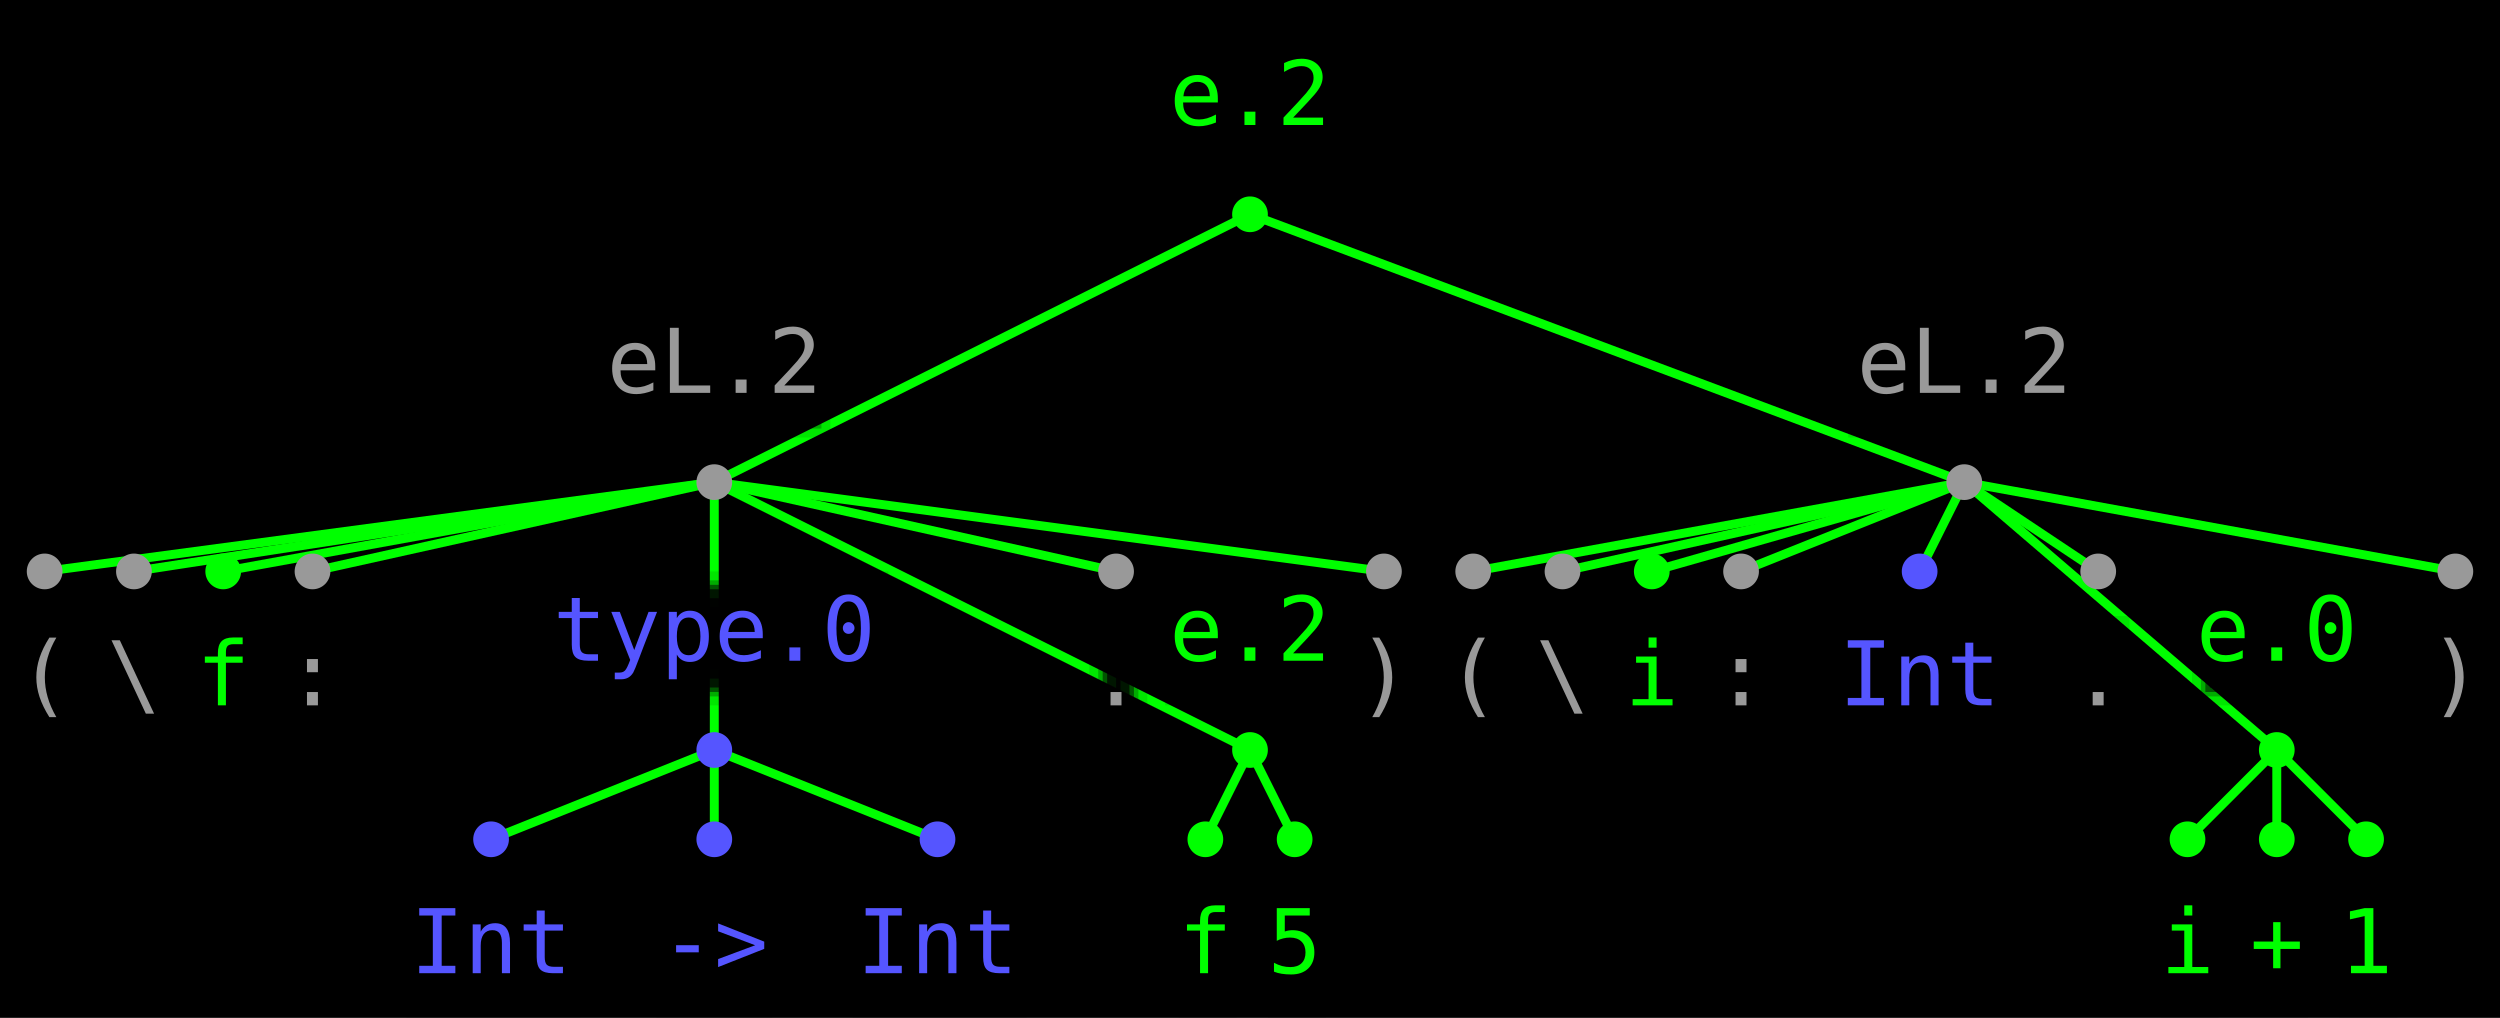
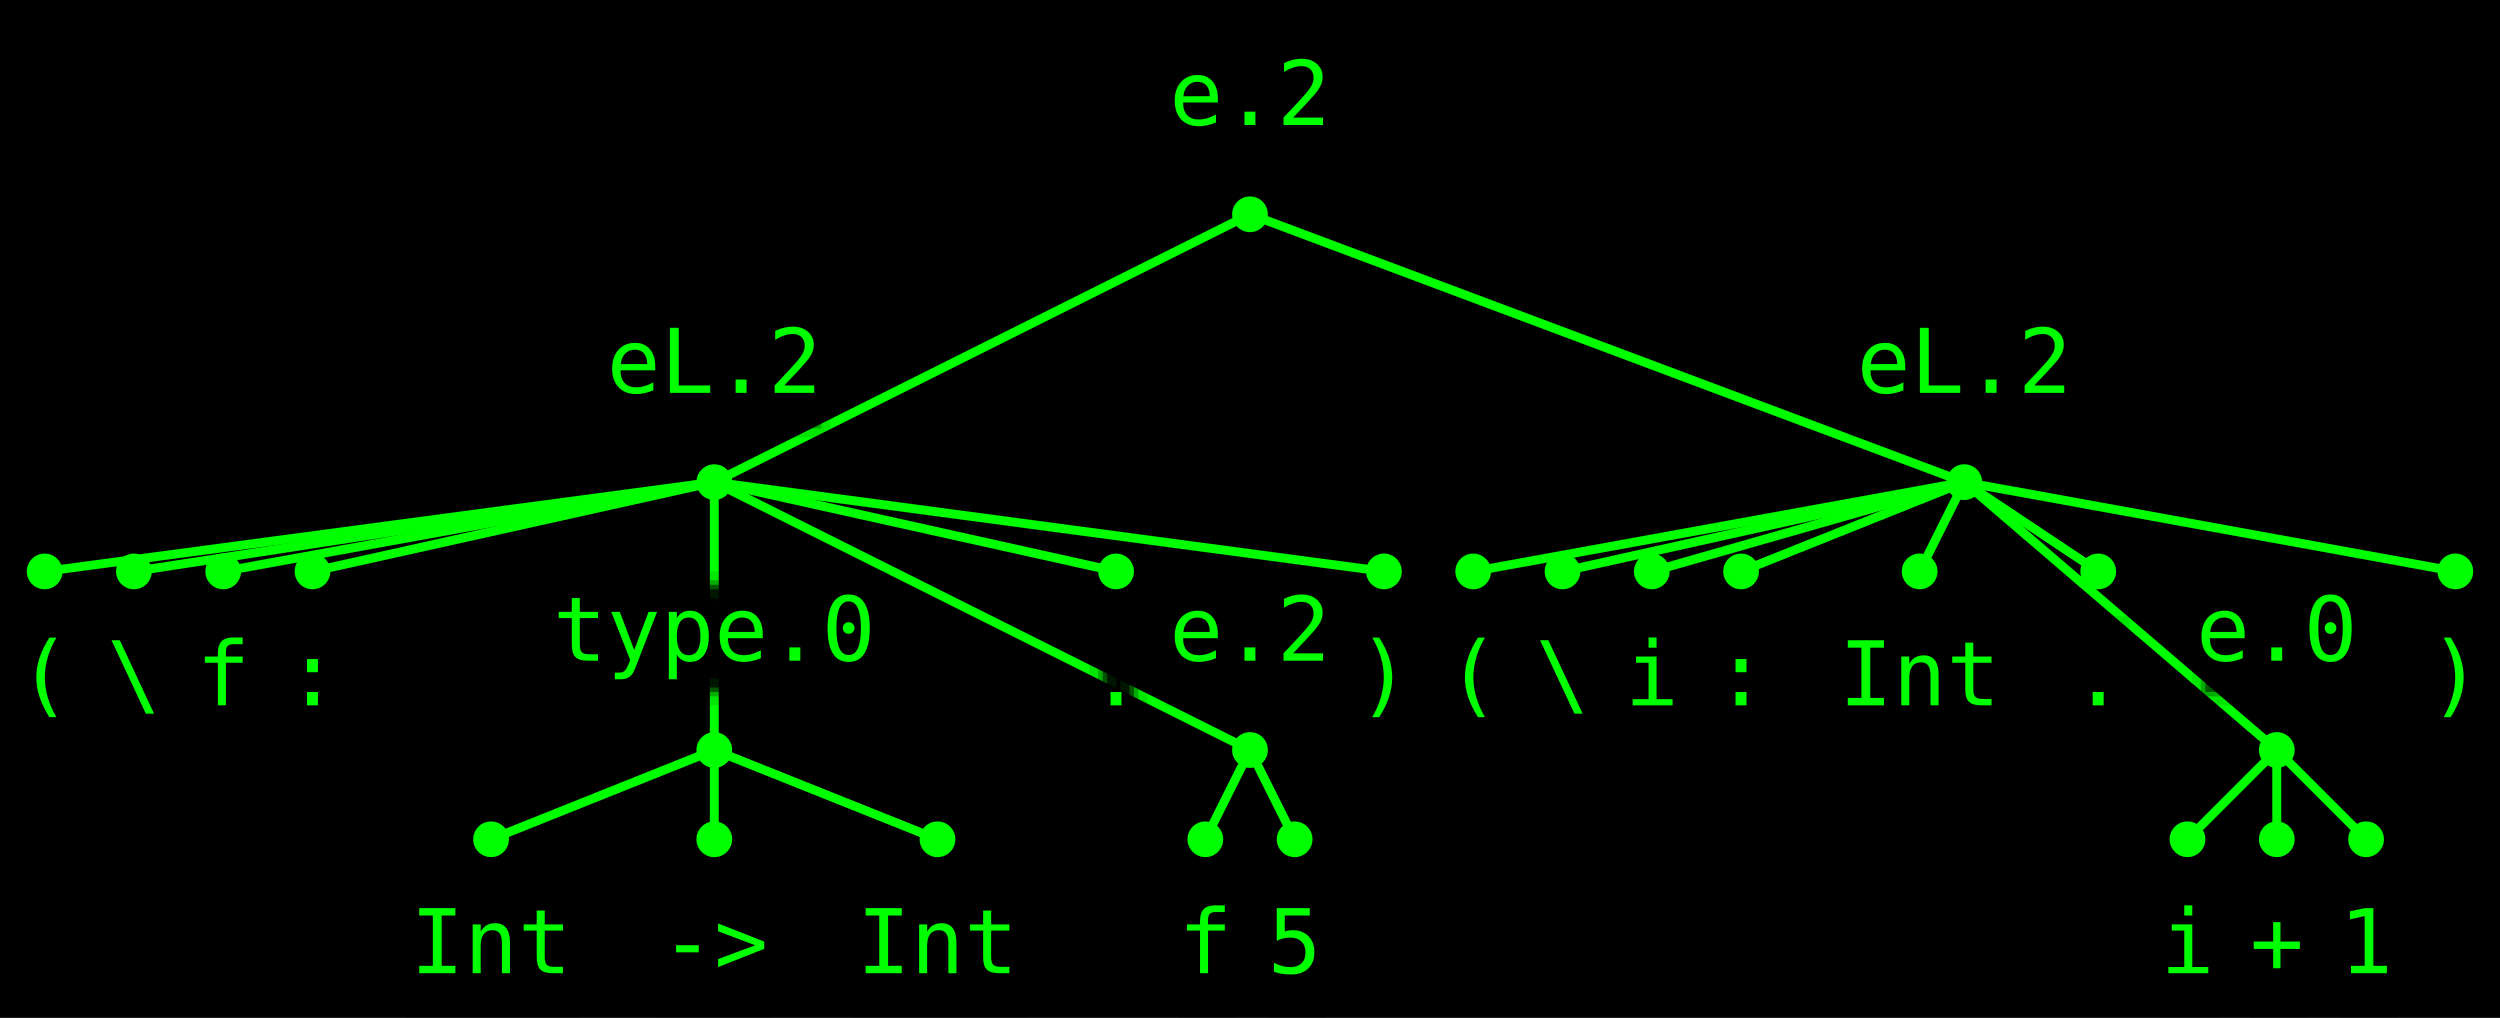
<svg xmlns="http://www.w3.org/2000/svg" version="1.1" width="560" height="228" viewBox="0 0 560 228">
  <rect width="560" height="228" fill="#000000" />
  <path d="M 280 48 , 160 108" stroke="#00ff00" stroke-width="2" stroke-linecap="round" />
  <path d="M 280 48 , 440 108" stroke="#00ff00" stroke-width="2" stroke-linecap="round" />
  <path d="M 440 108 , 330 128" stroke="#00ff00" stroke-width="2" stroke-linecap="round" />
  <path d="M 440 108 , 350 128" stroke="#00ff00" stroke-width="2" stroke-linecap="round" />
  <path d="M 440 108 , 370 128" stroke="#00ff00" stroke-width="2" stroke-linecap="round" />
  <path d="M 440 108 , 390 128" stroke="#00ff00" stroke-width="2" stroke-linecap="round" />
  <path d="M 440 108 , 430 128" stroke="#00ff00" stroke-width="2" stroke-linecap="round" />
  <path d="M 440 108 , 470 128" stroke="#00ff00" stroke-width="2" stroke-linecap="round" />
  <path d="M 440 108 , 510 168" stroke="#00ff00" stroke-width="2" stroke-linecap="round" />
  <path d="M 440 108 , 550 128" stroke="#00ff00" stroke-width="2" stroke-linecap="round" />
  <path d="M 510 168 , 490 188" stroke="#00ff00" stroke-width="2" stroke-linecap="round" />
  <path d="M 510 168 , 510 188" stroke="#00ff00" stroke-width="2" stroke-linecap="round" />
  <path d="M 510 168 , 530 188" stroke="#00ff00" stroke-width="2" stroke-linecap="round" />
  <path d="M 160 108 , 10 128" stroke="#00ff00" stroke-width="2" stroke-linecap="round" />
  <path d="M 160 108 , 30 128" stroke="#00ff00" stroke-width="2" stroke-linecap="round" />
  <path d="M 160 108 , 50 128" stroke="#00ff00" stroke-width="2" stroke-linecap="round" />
  <path d="M 160 108 , 70 128" stroke="#00ff00" stroke-width="2" stroke-linecap="round" />
  <path d="M 160 108 , 160 168" stroke="#00ff00" stroke-width="2" stroke-linecap="round" />
  <path d="M 160 108 , 250 128" stroke="#00ff00" stroke-width="2" stroke-linecap="round" />
  <path d="M 160 108 , 280 168" stroke="#00ff00" stroke-width="2" stroke-linecap="round" />
  <path d="M 160 108 , 310 128" stroke="#00ff00" stroke-width="2" stroke-linecap="round" />
  <path d="M 280 168 , 270 188" stroke="#00ff00" stroke-width="2" stroke-linecap="round" />
  <path d="M 280 168 , 290 188" stroke="#00ff00" stroke-width="2" stroke-linecap="round" />
  <path d="M 160 168 , 110 188" stroke="#00ff00" stroke-width="2" stroke-linecap="round" />
  <path d="M 160 168 , 160 188" stroke="#00ff00" stroke-width="2" stroke-linecap="round" />
  <path d="M 160 168 , 210 188" stroke="#00ff00" stroke-width="2" stroke-linecap="round" />
  <rect x="269" y="16" width="23" height="14" fill="#000000" fill-opacity="1.0" />
  <rect x="267" y="14" width="27" height="18" fill="#000000" fill-opacity="0.9" />
  <rect x="265" y="12" width="31" height="22" fill="#000000" fill-opacity="0.75" />
  <rect x="264" y="11" width="33" height="24" fill="#000000" fill-opacity="0.5" />
  <rect x="263" y="10" width="35" height="26" fill="#000000" fill-opacity="0.25" />
  <rect x="261" y="8" width="39" height="30" fill="#000000" fill-opacity="0.1" />
  <text x="280" y="28" font-size="20" text-anchor="middle" font-family="mono" fill="#00ff00">e.2</text>
  <circle r="4" cx="280" cy="48" fill="#00ff00" />
  <rect x="142" y="76" width="36" height="14" fill="#000000" fill-opacity="1.0" />
  <rect x="140" y="74" width="40" height="18" fill="#000000" fill-opacity="0.9" />
  <rect x="138" y="72" width="44" height="22" fill="#000000" fill-opacity="0.75" />
  <rect x="137" y="71" width="46" height="24" fill="#000000" fill-opacity="0.5" />
  <rect x="136" y="70" width="48" height="26" fill="#000000" fill-opacity="0.25" />
  <rect x="134" y="68" width="52" height="30" fill="#000000" fill-opacity="0.1" />
-   <text x="160" y="88" font-size="20" text-anchor="middle" font-family="mono" fill="#999999">eL.2</text>
-   <circle r="4" cx="160" cy="108" fill="#999999" />
+   <text x="160" y="88" font-size="20" text-anchor="middle" font-family="mono" fill="#00ff00">eL.2</text>
+   <circle r="4" cx="160" cy="108" fill="#00ff00" />
  <rect x="12" y="146" width="-3" height="14" fill="#000000" fill-opacity="1.0" />
  <rect x="10" y="144" width="1" height="18" fill="#000000" fill-opacity="0.9" />
  <rect x="8" y="142" width="5" height="22" fill="#000000" fill-opacity="0.75" />
  <rect x="7" y="141" width="7" height="24" fill="#000000" fill-opacity="0.5" />
  <rect x="6" y="140" width="9" height="26" fill="#000000" fill-opacity="0.25" />
  <rect x="4" y="138" width="13" height="30" fill="#000000" fill-opacity="0.1" />
-   <text x="10" y="158" font-size="20" text-anchor="middle" font-family="mono" fill="#999999">(</text>
-   <circle r="4" cx="10" cy="128" fill="#999999" />
+   <text x="10" y="158" font-size="20" text-anchor="middle" font-family="mono" fill="#00ff00">(</text>
+   <circle r="4" cx="10" cy="128" fill="#00ff00" />
  <rect x="32" y="146" width="-3" height="14" fill="#000000" fill-opacity="1.0" />
  <rect x="30" y="144" width="1" height="18" fill="#000000" fill-opacity="0.9" />
  <rect x="28" y="142" width="5" height="22" fill="#000000" fill-opacity="0.75" />
  <rect x="27" y="141" width="7" height="24" fill="#000000" fill-opacity="0.5" />
  <rect x="26" y="140" width="9" height="26" fill="#000000" fill-opacity="0.25" />
  <rect x="24" y="138" width="13" height="30" fill="#000000" fill-opacity="0.1" />
-   <text x="30" y="158" font-size="20" text-anchor="middle" font-family="mono" fill="#999999">\</text>
-   <circle r="4" cx="30" cy="128" fill="#999999" />
+   <text x="30" y="158" font-size="20" text-anchor="middle" font-family="mono" fill="#00ff00">\</text>
+   <circle r="4" cx="30" cy="128" fill="#00ff00" />
  <rect x="52" y="146" width="-3" height="14" fill="#000000" fill-opacity="1.0" />
  <rect x="50" y="144" width="1" height="18" fill="#000000" fill-opacity="0.9" />
  <rect x="48" y="142" width="5" height="22" fill="#000000" fill-opacity="0.75" />
  <rect x="47" y="141" width="7" height="24" fill="#000000" fill-opacity="0.5" />
  <rect x="46" y="140" width="9" height="26" fill="#000000" fill-opacity="0.25" />
  <rect x="44" y="138" width="13" height="30" fill="#000000" fill-opacity="0.1" />
  <text x="50" y="158" font-size="20" text-anchor="middle" font-family="mono" fill="#00ff00">f</text>
  <circle r="4" cx="50" cy="128" fill="#00ff00" />
  <rect x="72" y="146" width="-3" height="14" fill="#000000" fill-opacity="1.0" />
  <rect x="70" y="144" width="1" height="18" fill="#000000" fill-opacity="0.9" />
  <rect x="68" y="142" width="5" height="22" fill="#000000" fill-opacity="0.75" />
  <rect x="67" y="141" width="7" height="24" fill="#000000" fill-opacity="0.5" />
  <rect x="66" y="140" width="9" height="26" fill="#000000" fill-opacity="0.25" />
  <rect x="64" y="138" width="13" height="30" fill="#000000" fill-opacity="0.1" />
-   <text x="70" y="158" font-size="20" text-anchor="middle" font-family="mono" fill="#999999">:</text>
-   <circle r="4" cx="70" cy="128" fill="#999999" />
+   <text x="70" y="158" font-size="20" text-anchor="middle" font-family="mono" fill="#00ff00">:</text>
+   <circle r="4" cx="70" cy="128" fill="#00ff00" />
  <rect x="129" y="136" width="62" height="14" fill="#000000" fill-opacity="1.0" />
  <rect x="127" y="134" width="66" height="18" fill="#000000" fill-opacity="0.9" />
  <rect x="125" y="132" width="70" height="22" fill="#000000" fill-opacity="0.75" />
  <rect x="124" y="131" width="72" height="24" fill="#000000" fill-opacity="0.5" />
  <rect x="123" y="130" width="74" height="26" fill="#000000" fill-opacity="0.25" />
  <rect x="121" y="128" width="78" height="30" fill="#000000" fill-opacity="0.1" />
-   <text x="160" y="148" font-size="20" text-anchor="middle" font-family="mono" fill="#5555ff">type.0</text>
-   <circle r="4" cx="160" cy="168" fill="#5555ff" />
+   <text x="160" y="148" font-size="20" text-anchor="middle" font-family="mono" fill="#00ff00">type.0</text>
+   <circle r="4" cx="160" cy="168" fill="#00ff00" />
  <rect x="99" y="206" width="23" height="14" fill="#000000" fill-opacity="1.0" />
  <rect x="97" y="204" width="27" height="18" fill="#000000" fill-opacity="0.9" />
  <rect x="95" y="202" width="31" height="22" fill="#000000" fill-opacity="0.75" />
  <rect x="94" y="201" width="33" height="24" fill="#000000" fill-opacity="0.5" />
  <rect x="93" y="200" width="35" height="26" fill="#000000" fill-opacity="0.25" />
  <rect x="91" y="198" width="39" height="30" fill="#000000" fill-opacity="0.1" />
-   <text x="110" y="218" font-size="20" text-anchor="middle" font-family="mono" fill="#5555ff">Int</text>
-   <circle r="4" cx="110" cy="188" fill="#5555ff" />
+   <text x="110" y="218" font-size="20" text-anchor="middle" font-family="mono" fill="#00ff00">Int</text>
+   <circle r="4" cx="110" cy="188" fill="#00ff00" />
  <rect x="155" y="206" width="10" height="14" fill="#000000" fill-opacity="1.0" />
  <rect x="153" y="204" width="14" height="18" fill="#000000" fill-opacity="0.9" />
  <rect x="151" y="202" width="18" height="22" fill="#000000" fill-opacity="0.75" />
  <rect x="150" y="201" width="20" height="24" fill="#000000" fill-opacity="0.5" />
  <rect x="149" y="200" width="22" height="26" fill="#000000" fill-opacity="0.25" />
  <rect x="147" y="198" width="26" height="30" fill="#000000" fill-opacity="0.1" />
-   <text x="160" y="218" font-size="20" text-anchor="middle" font-family="mono" fill="#5555ff">-&gt;</text>
-   <circle r="4" cx="160" cy="188" fill="#5555ff" />
+   <text x="160" y="218" font-size="20" text-anchor="middle" font-family="mono" fill="#00ff00">-&gt;</text>
+   <circle r="4" cx="160" cy="188" fill="#00ff00" />
  <rect x="199" y="206" width="23" height="14" fill="#000000" fill-opacity="1.0" />
  <rect x="197" y="204" width="27" height="18" fill="#000000" fill-opacity="0.9" />
  <rect x="195" y="202" width="31" height="22" fill="#000000" fill-opacity="0.75" />
  <rect x="194" y="201" width="33" height="24" fill="#000000" fill-opacity="0.5" />
  <rect x="193" y="200" width="35" height="26" fill="#000000" fill-opacity="0.25" />
  <rect x="191" y="198" width="39" height="30" fill="#000000" fill-opacity="0.1" />
-   <text x="210" y="218" font-size="20" text-anchor="middle" font-family="mono" fill="#5555ff">Int</text>
-   <circle r="4" cx="210" cy="188" fill="#5555ff" />
+   <text x="210" y="218" font-size="20" text-anchor="middle" font-family="mono" fill="#00ff00">Int</text>
+   <circle r="4" cx="210" cy="188" fill="#00ff00" />
  <rect x="252" y="146" width="-3" height="14" fill="#000000" fill-opacity="1.0" />
  <rect x="250" y="144" width="1" height="18" fill="#000000" fill-opacity="0.9" />
  <rect x="248" y="142" width="5" height="22" fill="#000000" fill-opacity="0.75" />
  <rect x="247" y="141" width="7" height="24" fill="#000000" fill-opacity="0.5" />
  <rect x="246" y="140" width="9" height="26" fill="#000000" fill-opacity="0.25" />
  <rect x="244" y="138" width="13" height="30" fill="#000000" fill-opacity="0.1" />
-   <text x="250" y="158" font-size="20" text-anchor="middle" font-family="mono" fill="#999999">.</text>
-   <circle r="4" cx="250" cy="128" fill="#999999" />
+   <text x="250" y="158" font-size="20" text-anchor="middle" font-family="mono" fill="#00ff00">.</text>
+   <circle r="4" cx="250" cy="128" fill="#00ff00" />
  <rect x="269" y="136" width="23" height="14" fill="#000000" fill-opacity="1.0" />
  <rect x="267" y="134" width="27" height="18" fill="#000000" fill-opacity="0.9" />
  <rect x="265" y="132" width="31" height="22" fill="#000000" fill-opacity="0.75" />
  <rect x="264" y="131" width="33" height="24" fill="#000000" fill-opacity="0.5" />
  <rect x="263" y="130" width="35" height="26" fill="#000000" fill-opacity="0.25" />
  <rect x="261" y="128" width="39" height="30" fill="#000000" fill-opacity="0.1" />
  <text x="280" y="148" font-size="20" text-anchor="middle" font-family="mono" fill="#00ff00">e.2</text>
  <circle r="4" cx="280" cy="168" fill="#00ff00" />
  <rect x="272" y="206" width="-3" height="14" fill="#000000" fill-opacity="1.0" />
  <rect x="270" y="204" width="1" height="18" fill="#000000" fill-opacity="0.9" />
  <rect x="268" y="202" width="5" height="22" fill="#000000" fill-opacity="0.75" />
  <rect x="267" y="201" width="7" height="24" fill="#000000" fill-opacity="0.5" />
  <rect x="266" y="200" width="9" height="26" fill="#000000" fill-opacity="0.25" />
  <rect x="264" y="198" width="13" height="30" fill="#000000" fill-opacity="0.1" />
  <text x="270" y="218" font-size="20" text-anchor="middle" font-family="mono" fill="#00ff00">f</text>
  <circle r="4" cx="270" cy="188" fill="#00ff00" />
  <rect x="292" y="206" width="-3" height="14" fill="#000000" fill-opacity="1.0" />
  <rect x="290" y="204" width="1" height="18" fill="#000000" fill-opacity="0.9" />
  <rect x="288" y="202" width="5" height="22" fill="#000000" fill-opacity="0.75" />
  <rect x="287" y="201" width="7" height="24" fill="#000000" fill-opacity="0.5" />
  <rect x="286" y="200" width="9" height="26" fill="#000000" fill-opacity="0.25" />
  <rect x="284" y="198" width="13" height="30" fill="#000000" fill-opacity="0.1" />
  <text x="290" y="218" font-size="20" text-anchor="middle" font-family="mono" fill="#00ff00">5</text>
  <circle r="4" cx="290" cy="188" fill="#00ff00" />
  <rect x="312" y="146" width="-3" height="14" fill="#000000" fill-opacity="1.0" />
  <rect x="310" y="144" width="1" height="18" fill="#000000" fill-opacity="0.9" />
  <rect x="308" y="142" width="5" height="22" fill="#000000" fill-opacity="0.75" />
  <rect x="307" y="141" width="7" height="24" fill="#000000" fill-opacity="0.5" />
  <rect x="306" y="140" width="9" height="26" fill="#000000" fill-opacity="0.25" />
  <rect x="304" y="138" width="13" height="30" fill="#000000" fill-opacity="0.1" />
-   <text x="310" y="158" font-size="20" text-anchor="middle" font-family="mono" fill="#999999">)</text>
-   <circle r="4" cx="310" cy="128" fill="#999999" />
+   <text x="310" y="158" font-size="20" text-anchor="middle" font-family="mono" fill="#00ff00">)</text>
+   <circle r="4" cx="310" cy="128" fill="#00ff00" />
  <rect x="422" y="76" width="36" height="14" fill="#000000" fill-opacity="1.0" />
  <rect x="420" y="74" width="40" height="18" fill="#000000" fill-opacity="0.9" />
  <rect x="418" y="72" width="44" height="22" fill="#000000" fill-opacity="0.75" />
  <rect x="417" y="71" width="46" height="24" fill="#000000" fill-opacity="0.5" />
  <rect x="416" y="70" width="48" height="26" fill="#000000" fill-opacity="0.25" />
  <rect x="414" y="68" width="52" height="30" fill="#000000" fill-opacity="0.1" />
-   <text x="440" y="88" font-size="20" text-anchor="middle" font-family="mono" fill="#999999">eL.2</text>
-   <circle r="4" cx="440" cy="108" fill="#999999" />
+   <text x="440" y="88" font-size="20" text-anchor="middle" font-family="mono" fill="#00ff00">eL.2</text>
+   <circle r="4" cx="440" cy="108" fill="#00ff00" />
  <rect x="332" y="146" width="-3" height="14" fill="#000000" fill-opacity="1.0" />
  <rect x="330" y="144" width="1" height="18" fill="#000000" fill-opacity="0.9" />
  <rect x="328" y="142" width="5" height="22" fill="#000000" fill-opacity="0.75" />
  <rect x="327" y="141" width="7" height="24" fill="#000000" fill-opacity="0.5" />
  <rect x="326" y="140" width="9" height="26" fill="#000000" fill-opacity="0.25" />
  <rect x="324" y="138" width="13" height="30" fill="#000000" fill-opacity="0.1" />
-   <text x="330" y="158" font-size="20" text-anchor="middle" font-family="mono" fill="#999999">(</text>
-   <circle r="4" cx="330" cy="128" fill="#999999" />
+   <text x="330" y="158" font-size="20" text-anchor="middle" font-family="mono" fill="#00ff00">(</text>
+   <circle r="4" cx="330" cy="128" fill="#00ff00" />
  <rect x="352" y="146" width="-3" height="14" fill="#000000" fill-opacity="1.0" />
  <rect x="350" y="144" width="1" height="18" fill="#000000" fill-opacity="0.9" />
  <rect x="348" y="142" width="5" height="22" fill="#000000" fill-opacity="0.75" />
  <rect x="347" y="141" width="7" height="24" fill="#000000" fill-opacity="0.5" />
  <rect x="346" y="140" width="9" height="26" fill="#000000" fill-opacity="0.25" />
  <rect x="344" y="138" width="13" height="30" fill="#000000" fill-opacity="0.1" />
-   <text x="350" y="158" font-size="20" text-anchor="middle" font-family="mono" fill="#999999">\</text>
-   <circle r="4" cx="350" cy="128" fill="#999999" />
+   <text x="350" y="158" font-size="20" text-anchor="middle" font-family="mono" fill="#00ff00">\</text>
+   <circle r="4" cx="350" cy="128" fill="#00ff00" />
  <rect x="372" y="146" width="-3" height="14" fill="#000000" fill-opacity="1.0" />
  <rect x="370" y="144" width="1" height="18" fill="#000000" fill-opacity="0.9" />
  <rect x="368" y="142" width="5" height="22" fill="#000000" fill-opacity="0.75" />
  <rect x="367" y="141" width="7" height="24" fill="#000000" fill-opacity="0.5" />
  <rect x="366" y="140" width="9" height="26" fill="#000000" fill-opacity="0.25" />
  <rect x="364" y="138" width="13" height="30" fill="#000000" fill-opacity="0.1" />
  <text x="370" y="158" font-size="20" text-anchor="middle" font-family="mono" fill="#00ff00">i</text>
  <circle r="4" cx="370" cy="128" fill="#00ff00" />
  <rect x="392" y="146" width="-3" height="14" fill="#000000" fill-opacity="1.0" />
  <rect x="390" y="144" width="1" height="18" fill="#000000" fill-opacity="0.9" />
  <rect x="388" y="142" width="5" height="22" fill="#000000" fill-opacity="0.75" />
  <rect x="387" y="141" width="7" height="24" fill="#000000" fill-opacity="0.5" />
  <rect x="386" y="140" width="9" height="26" fill="#000000" fill-opacity="0.25" />
  <rect x="384" y="138" width="13" height="30" fill="#000000" fill-opacity="0.1" />
-   <text x="390" y="158" font-size="20" text-anchor="middle" font-family="mono" fill="#999999">:</text>
-   <circle r="4" cx="390" cy="128" fill="#999999" />
+   <text x="390" y="158" font-size="20" text-anchor="middle" font-family="mono" fill="#00ff00">:</text>
+   <circle r="4" cx="390" cy="128" fill="#00ff00" />
  <rect x="419" y="146" width="23" height="14" fill="#000000" fill-opacity="1.0" />
  <rect x="417" y="144" width="27" height="18" fill="#000000" fill-opacity="0.9" />
  <rect x="415" y="142" width="31" height="22" fill="#000000" fill-opacity="0.75" />
  <rect x="414" y="141" width="33" height="24" fill="#000000" fill-opacity="0.5" />
  <rect x="413" y="140" width="35" height="26" fill="#000000" fill-opacity="0.25" />
  <rect x="411" y="138" width="39" height="30" fill="#000000" fill-opacity="0.1" />
-   <text x="430" y="158" font-size="20" text-anchor="middle" font-family="mono" fill="#5555ff">Int</text>
-   <circle r="4" cx="430" cy="128" fill="#5555ff" />
+   <text x="430" y="158" font-size="20" text-anchor="middle" font-family="mono" fill="#00ff00">Int</text>
+   <circle r="4" cx="430" cy="128" fill="#00ff00" />
  <rect x="472" y="146" width="-3" height="14" fill="#000000" fill-opacity="1.0" />
  <rect x="470" y="144" width="1" height="18" fill="#000000" fill-opacity="0.9" />
  <rect x="468" y="142" width="5" height="22" fill="#000000" fill-opacity="0.75" />
  <rect x="467" y="141" width="7" height="24" fill="#000000" fill-opacity="0.5" />
  <rect x="466" y="140" width="9" height="26" fill="#000000" fill-opacity="0.25" />
  <rect x="464" y="138" width="13" height="30" fill="#000000" fill-opacity="0.1" />
-   <text x="470" y="158" font-size="20" text-anchor="middle" font-family="mono" fill="#999999">.</text>
-   <circle r="4" cx="470" cy="128" fill="#999999" />
+   <text x="470" y="158" font-size="20" text-anchor="middle" font-family="mono" fill="#00ff00">.</text>
+   <circle r="4" cx="470" cy="128" fill="#00ff00" />
  <rect x="499" y="136" width="23" height="14" fill="#000000" fill-opacity="1.0" />
  <rect x="497" y="134" width="27" height="18" fill="#000000" fill-opacity="0.9" />
  <rect x="495" y="132" width="31" height="22" fill="#000000" fill-opacity="0.75" />
  <rect x="494" y="131" width="33" height="24" fill="#000000" fill-opacity="0.5" />
  <rect x="493" y="130" width="35" height="26" fill="#000000" fill-opacity="0.25" />
  <rect x="491" y="128" width="39" height="30" fill="#000000" fill-opacity="0.1" />
  <text x="510" y="148" font-size="20" text-anchor="middle" font-family="mono" fill="#00ff00">e.0</text>
  <circle r="4" cx="510" cy="168" fill="#00ff00" />
  <rect x="492" y="206" width="-3" height="14" fill="#000000" fill-opacity="1.0" />
  <rect x="490" y="204" width="1" height="18" fill="#000000" fill-opacity="0.9" />
  <rect x="488" y="202" width="5" height="22" fill="#000000" fill-opacity="0.75" />
  <rect x="487" y="201" width="7" height="24" fill="#000000" fill-opacity="0.5" />
  <rect x="486" y="200" width="9" height="26" fill="#000000" fill-opacity="0.25" />
  <rect x="484" y="198" width="13" height="30" fill="#000000" fill-opacity="0.1" />
  <text x="490" y="218" font-size="20" text-anchor="middle" font-family="mono" fill="#00ff00">i</text>
  <circle r="4" cx="490" cy="188" fill="#00ff00" />
  <rect x="512" y="206" width="-3" height="14" fill="#000000" fill-opacity="1.0" />
  <rect x="510" y="204" width="1" height="18" fill="#000000" fill-opacity="0.9" />
  <rect x="508" y="202" width="5" height="22" fill="#000000" fill-opacity="0.75" />
  <rect x="507" y="201" width="7" height="24" fill="#000000" fill-opacity="0.5" />
  <rect x="506" y="200" width="9" height="26" fill="#000000" fill-opacity="0.25" />
  <rect x="504" y="198" width="13" height="30" fill="#000000" fill-opacity="0.1" />
  <text x="510" y="218" font-size="20" text-anchor="middle" font-family="mono" fill="#00ff00">+</text>
  <circle r="4" cx="510" cy="188" fill="#00ff00" />
  <rect x="532" y="206" width="-3" height="14" fill="#000000" fill-opacity="1.0" />
  <rect x="530" y="204" width="1" height="18" fill="#000000" fill-opacity="0.9" />
  <rect x="528" y="202" width="5" height="22" fill="#000000" fill-opacity="0.75" />
  <rect x="527" y="201" width="7" height="24" fill="#000000" fill-opacity="0.5" />
  <rect x="526" y="200" width="9" height="26" fill="#000000" fill-opacity="0.25" />
  <rect x="524" y="198" width="13" height="30" fill="#000000" fill-opacity="0.1" />
  <text x="530" y="218" font-size="20" text-anchor="middle" font-family="mono" fill="#00ff00">1</text>
  <circle r="4" cx="530" cy="188" fill="#00ff00" />
  <rect x="552" y="146" width="-3" height="14" fill="#000000" fill-opacity="1.0" />
  <rect x="550" y="144" width="1" height="18" fill="#000000" fill-opacity="0.9" />
  <rect x="548" y="142" width="5" height="22" fill="#000000" fill-opacity="0.75" />
  <rect x="547" y="141" width="7" height="24" fill="#000000" fill-opacity="0.5" />
  <rect x="546" y="140" width="9" height="26" fill="#000000" fill-opacity="0.25" />
  <rect x="544" y="138" width="13" height="30" fill="#000000" fill-opacity="0.1" />
-   <text x="550" y="158" font-size="20" text-anchor="middle" font-family="mono" fill="#999999">)</text>
-   <circle r="4" cx="550" cy="128" fill="#999999" />
+   <text x="550" y="158" font-size="20" text-anchor="middle" font-family="mono" fill="#00ff00">)</text>
+   <circle r="4" cx="550" cy="128" fill="#00ff00" />
</svg>
